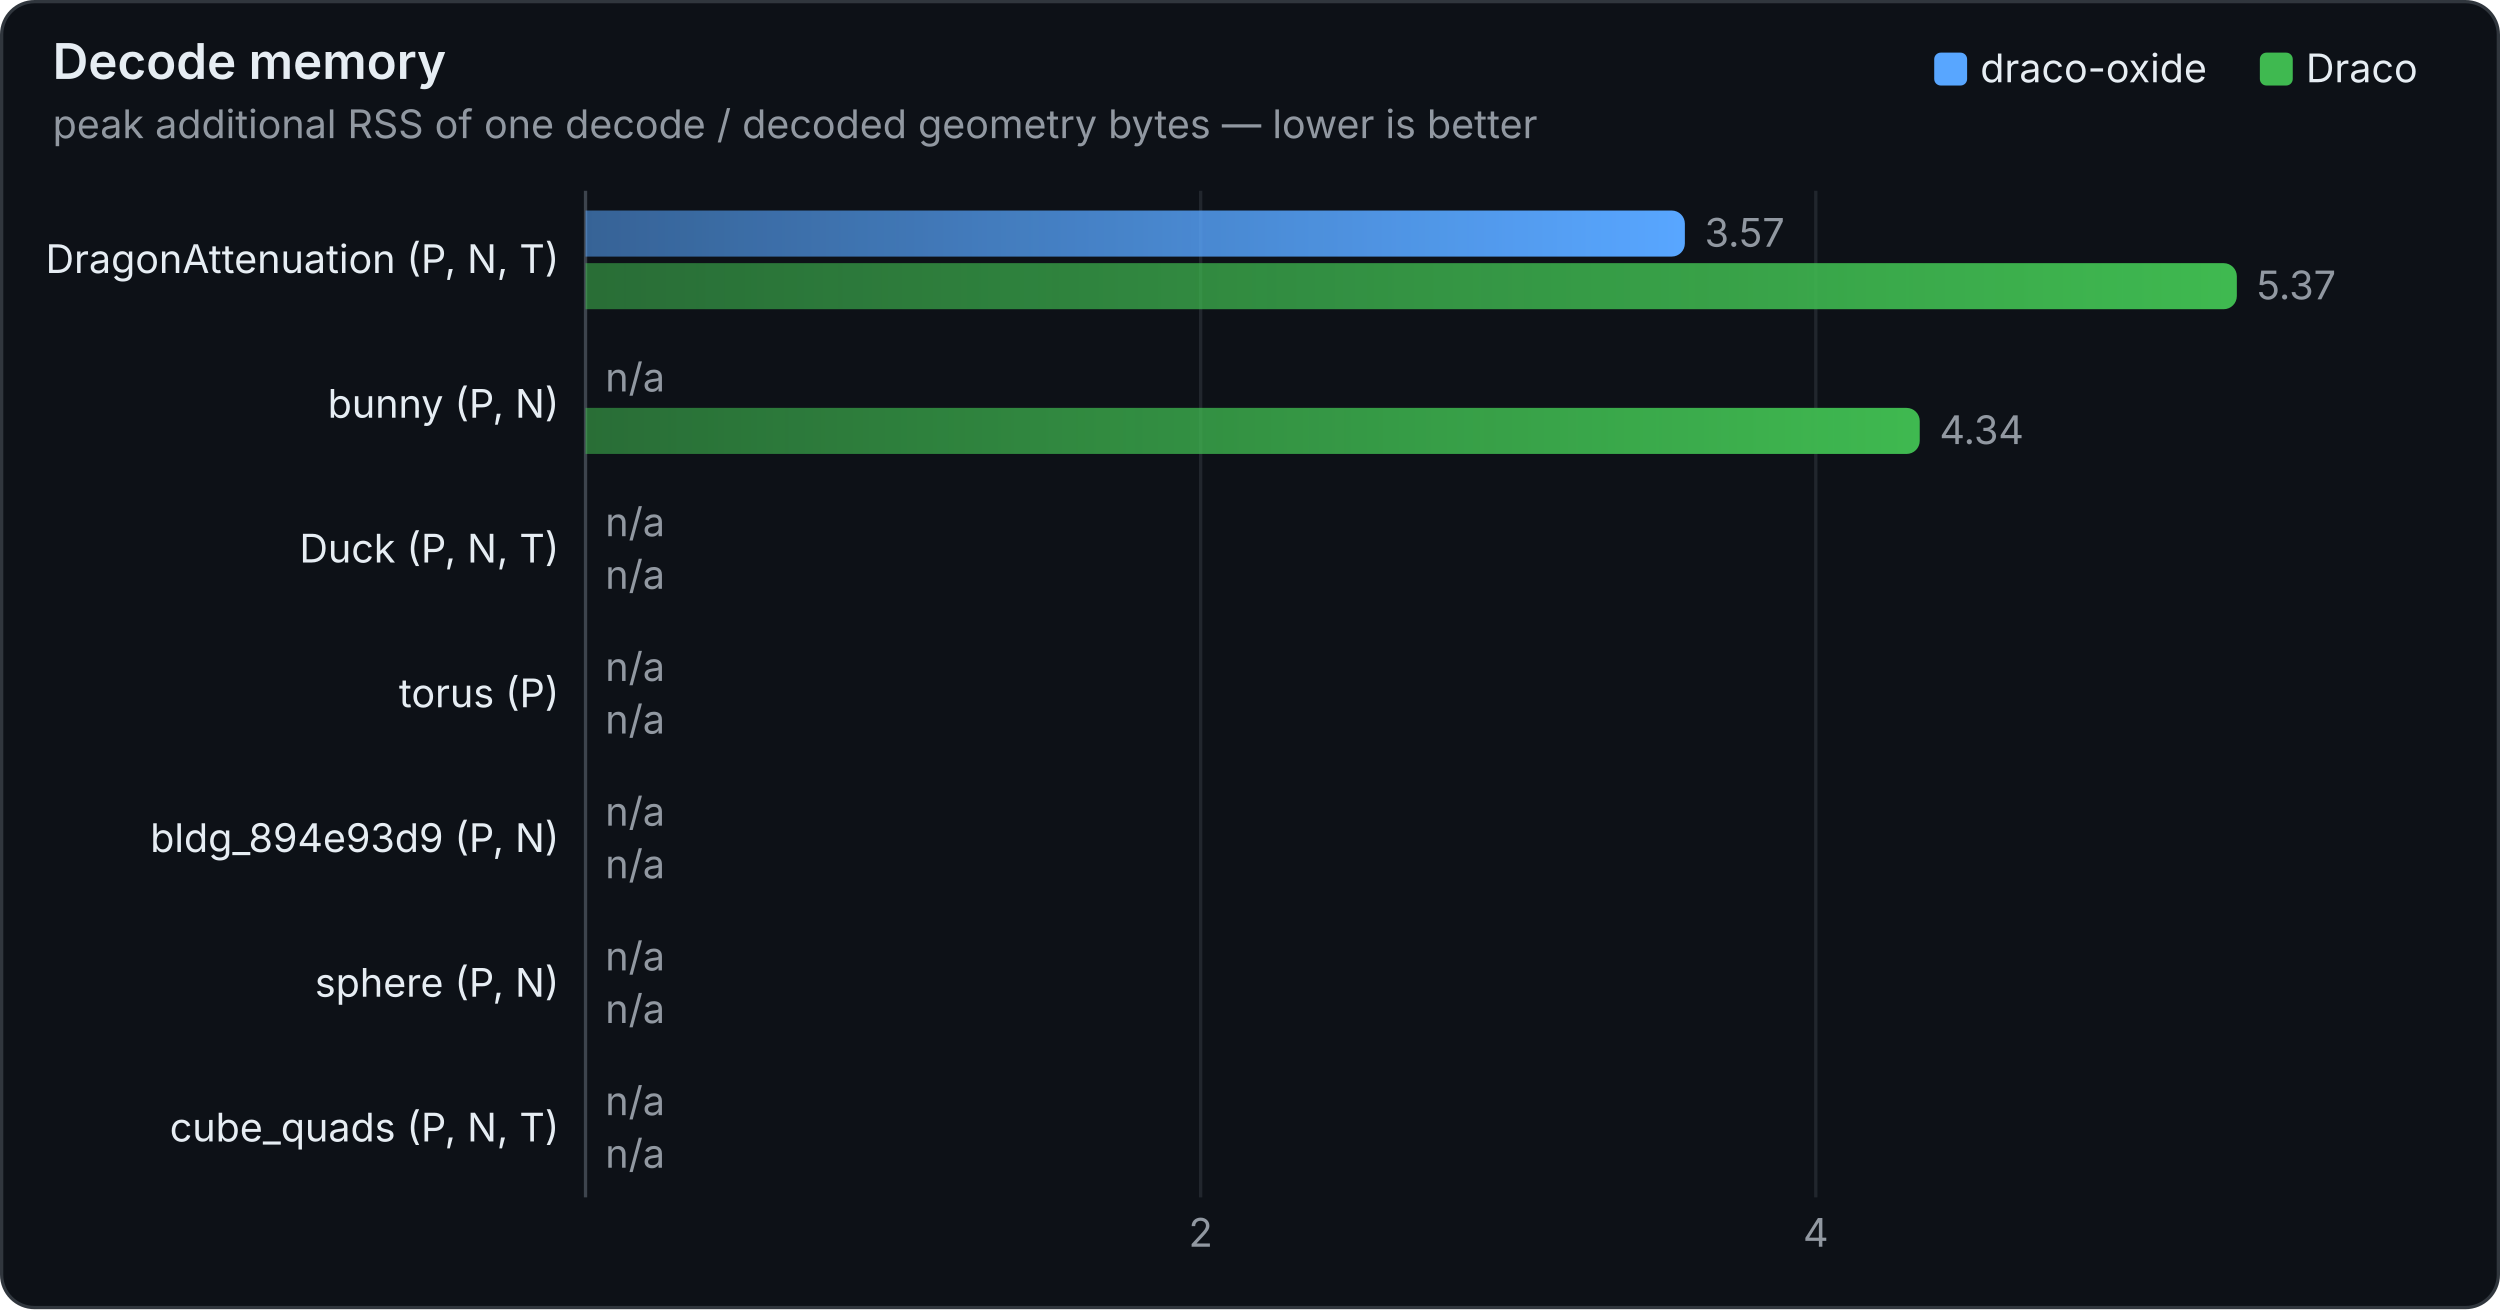
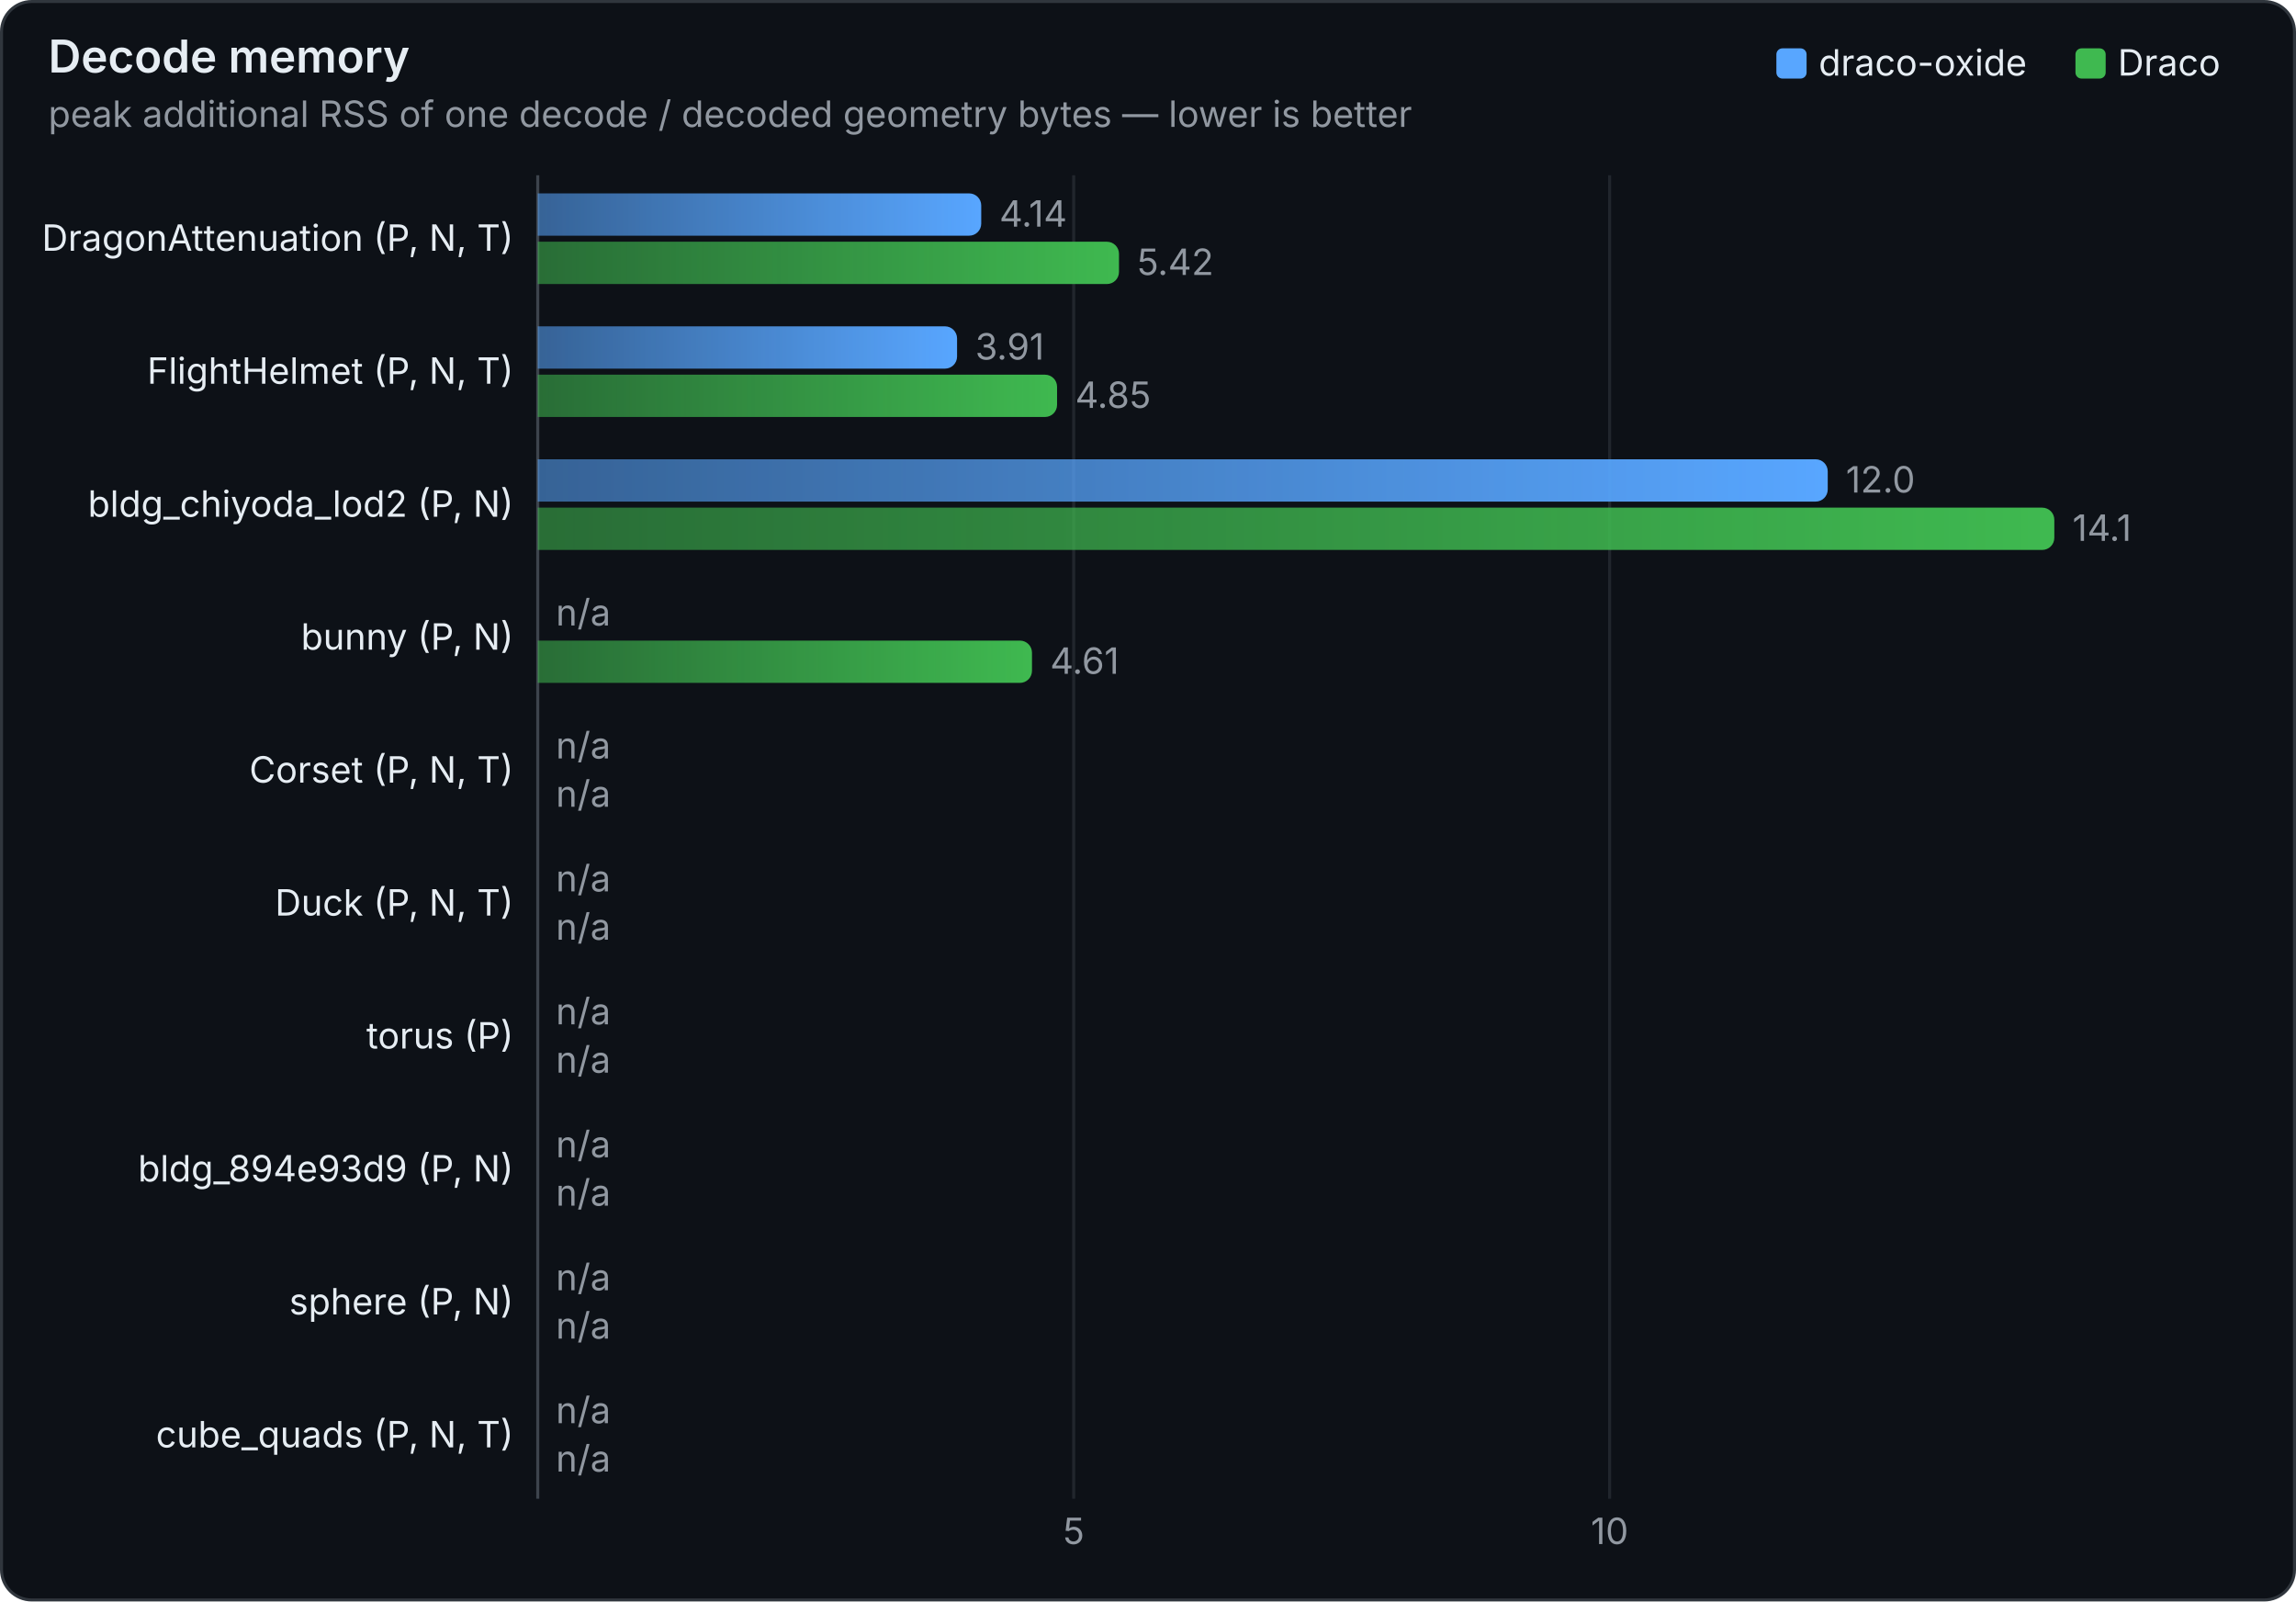
- <svg xmlns="http://www.w3.org/2000/svg" width="760" height="398" viewBox="0 0 760 398" font-family="system-ui, -apple-system, 'Segoe UI', sans-serif" font-size="12">
+ <svg xmlns="http://www.w3.org/2000/svg" width="760" height="530" viewBox="0 0 760 530" font-family="system-ui, -apple-system, 'Segoe UI', sans-serif" font-size="12">
  <defs>
    <linearGradient id="bar0" x1="0" y1="0" x2="1" y2="0">
      <stop offset="0" stop-color="#58a6ff" stop-opacity="0.55" />
      <stop offset="1" stop-color="#58a6ff" />
    </linearGradient>
    <linearGradient id="bar1" x1="0" y1="0" x2="1" y2="0">
      <stop offset="0" stop-color="#3fb950" stop-opacity="0.55" />
      <stop offset="1" stop-color="#3fb950" />
    </linearGradient>
  </defs>
-   <rect x="0.5" y="0.5" width="759" height="397" rx="10" fill="#0d1117" stroke="#30363d" />
+   <rect x="0.5" y="0.5" width="759" height="529" rx="10" fill="#0d1117" stroke="#30363d" />
  <text x="16" y="24" font-size="15" font-weight="600" fill="#e6edf3">Decode memory</text>
  <text x="16" y="42" fill="#9198a1">peak additional RSS of one decode / decoded geometry bytes — lower is better</text>
  <rect x="588.0" y="16" width="10" height="10" rx="2" fill="#58a6ff" />
  <text x="602.0" y="25" fill="#e6edf3">draco-oxide</text>
  <rect x="687.0" y="16" width="10" height="10" rx="2" fill="#3fb950" />
  <text x="701.0" y="25" fill="#e6edf3">Draco</text>
-   <line x1="365.0" y1="58.0" x2="365.0" y2="364.0" stroke="#21262d" stroke-width="1" />
-   <text x="365.0" y="379.0" text-anchor="middle" fill="#9198a1">2</text>
-   <line x1="552.0" y1="58.0" x2="552.0" y2="364.0" stroke="#21262d" stroke-width="1" />
-   <text x="552.0" y="379.0" text-anchor="middle" fill="#9198a1">4</text>
-   <line x1="178" y1="58.0" x2="178" y2="364.0" stroke="#3d444d" stroke-width="1" />
+   <line x1="355.4" y1="58.0" x2="355.4" y2="496.0" stroke="#21262d" stroke-width="1" />
+   <text x="355.4" y="511.0" text-anchor="middle" fill="#9198a1">5</text>
+   <line x1="532.8" y1="58.0" x2="532.8" y2="496.0" stroke="#21262d" stroke-width="1" />
+   <text x="532.8" y="511.0" text-anchor="middle" fill="#9198a1">10</text>
+   <line x1="178" y1="58.0" x2="178" y2="496.0" stroke="#3d444d" stroke-width="1" />
  <text x="170.0" y="83.0" text-anchor="end" fill="#e6edf3">DragonAttenuation (P, N, T)</text>
-   <path d="M178.0 64.0 h330.2 a4.0 4.0 0 0 1 4.0 4.0 v6.0 a4.0 4.0 0 0 1 -4.0 4.0 h-330.2 Z" fill="url(#bar0)" />
-   <text x="518.2" y="75.0" fill="#9198a1">3.57</text>
-   <path d="M178.0 80.0 h498.0 a4.0 4.0 0 0 1 4.0 4.0 v6.0 a4.0 4.0 0 0 1 -4.0 4.0 h-498.0 Z" fill="url(#bar1)" />
-   <text x="686.0" y="91.0" fill="#9198a1">5.37</text>
-   <text x="170.0" y="127.0" text-anchor="end" fill="#e6edf3">bunny (P, N)</text>
-   <text x="184.0" y="119.0" fill="#9198a1">n/a</text>
-   <path d="M178.0 124.0 h401.6 a4.0 4.0 0 0 1 4.0 4.0 v6.0 a4.0 4.0 0 0 1 -4.0 4.0 h-401.6 Z" fill="url(#bar1)" />
-   <text x="589.6" y="135.0" fill="#9198a1">4.34</text>
-   <text x="170.0" y="171.0" text-anchor="end" fill="#e6edf3">Duck (P, N, T)</text>
-   <text x="184.0" y="163.0" fill="#9198a1">n/a</text>
-   <text x="184.0" y="179.0" fill="#9198a1">n/a</text>
-   <text x="170.0" y="215.0" text-anchor="end" fill="#e6edf3">torus (P)</text>
+   <path d="M178.0 64.0 h142.8 a4.0 4.0 0 0 1 4.0 4.0 v6.0 a4.0 4.0 0 0 1 -4.0 4.0 h-142.8 Z" fill="url(#bar0)" />
+   <text x="330.8" y="75.0" fill="#9198a1">4.14</text>
+   <path d="M178.0 80.0 h188.4 a4.0 4.0 0 0 1 4.0 4.0 v6.0 a4.0 4.0 0 0 1 -4.0 4.0 h-188.4 Z" fill="url(#bar1)" />
+   <text x="376.4" y="91.0" fill="#9198a1">5.42</text>
+   <text x="170.0" y="127.0" text-anchor="end" fill="#e6edf3">FlightHelmet (P, N, T)</text>
+   <path d="M178.0 108.0 h134.8 a4.0 4.0 0 0 1 4.0 4.0 v6.0 a4.0 4.0 0 0 1 -4.0 4.0 h-134.8 Z" fill="url(#bar0)" />
+   <text x="322.8" y="119.0" fill="#9198a1">3.91</text>
+   <path d="M178.0 124.0 h167.9 a4.0 4.0 0 0 1 4.0 4.0 v6.0 a4.0 4.0 0 0 1 -4.0 4.0 h-167.9 Z" fill="url(#bar1)" />
+   <text x="355.9" y="135.0" fill="#9198a1">4.85</text>
+   <text x="170.0" y="171.0" text-anchor="end" fill="#e6edf3">bldg_chiyoda_lod2 (P, N)</text>
+   <path d="M178.0 152.0 h423.0 a4.0 4.0 0 0 1 4.0 4.0 v6.0 a4.0 4.0 0 0 1 -4.0 4.0 h-423.0 Z" fill="url(#bar0)" />
+   <text x="611.0" y="163.0" fill="#9198a1">12.0</text>
+   <path d="M178.0 168.0 h498.0 a4.0 4.0 0 0 1 4.0 4.0 v6.0 a4.0 4.0 0 0 1 -4.0 4.0 h-498.0 Z" fill="url(#bar1)" />
+   <text x="686.0" y="179.0" fill="#9198a1">14.1</text>
+   <text x="170.0" y="215.0" text-anchor="end" fill="#e6edf3">bunny (P, N)</text>
  <text x="184.0" y="207.0" fill="#9198a1">n/a</text>
-   <text x="184.0" y="223.0" fill="#9198a1">n/a</text>
-   <text x="170.0" y="259.0" text-anchor="end" fill="#e6edf3">bldg_894e93d9 (P, N)</text>
+   <path d="M178.0 212.0 h159.6 a4.0 4.0 0 0 1 4.0 4.0 v6.0 a4.0 4.0 0 0 1 -4.0 4.0 h-159.6 Z" fill="url(#bar1)" />
+   <text x="347.6" y="223.0" fill="#9198a1">4.61</text>
+   <text x="170.0" y="259.0" text-anchor="end" fill="#e6edf3">Corset (P, N, T)</text>
  <text x="184.0" y="251.0" fill="#9198a1">n/a</text>
  <text x="184.0" y="267.0" fill="#9198a1">n/a</text>
-   <text x="170.0" y="303.0" text-anchor="end" fill="#e6edf3">sphere (P, N)</text>
+   <text x="170.0" y="303.0" text-anchor="end" fill="#e6edf3">Duck (P, N, T)</text>
  <text x="184.0" y="295.0" fill="#9198a1">n/a</text>
  <text x="184.0" y="311.0" fill="#9198a1">n/a</text>
-   <text x="170.0" y="347.0" text-anchor="end" fill="#e6edf3">cube_quads (P, N, T)</text>
+   <text x="170.0" y="347.0" text-anchor="end" fill="#e6edf3">torus (P)</text>
  <text x="184.0" y="339.0" fill="#9198a1">n/a</text>
  <text x="184.0" y="355.0" fill="#9198a1">n/a</text>
+   <text x="170.0" y="391.0" text-anchor="end" fill="#e6edf3">bldg_894e93d9 (P, N)</text>
+   <text x="184.0" y="383.0" fill="#9198a1">n/a</text>
+   <text x="184.0" y="399.0" fill="#9198a1">n/a</text>
+   <text x="170.0" y="435.0" text-anchor="end" fill="#e6edf3">sphere (P, N)</text>
+   <text x="184.0" y="427.0" fill="#9198a1">n/a</text>
+   <text x="184.0" y="443.0" fill="#9198a1">n/a</text>
+   <text x="170.0" y="479.0" text-anchor="end" fill="#e6edf3">cube_quads (P, N, T)</text>
+   <text x="184.0" y="471.0" fill="#9198a1">n/a</text>
+   <text x="184.0" y="487.0" fill="#9198a1">n/a</text>
</svg>
